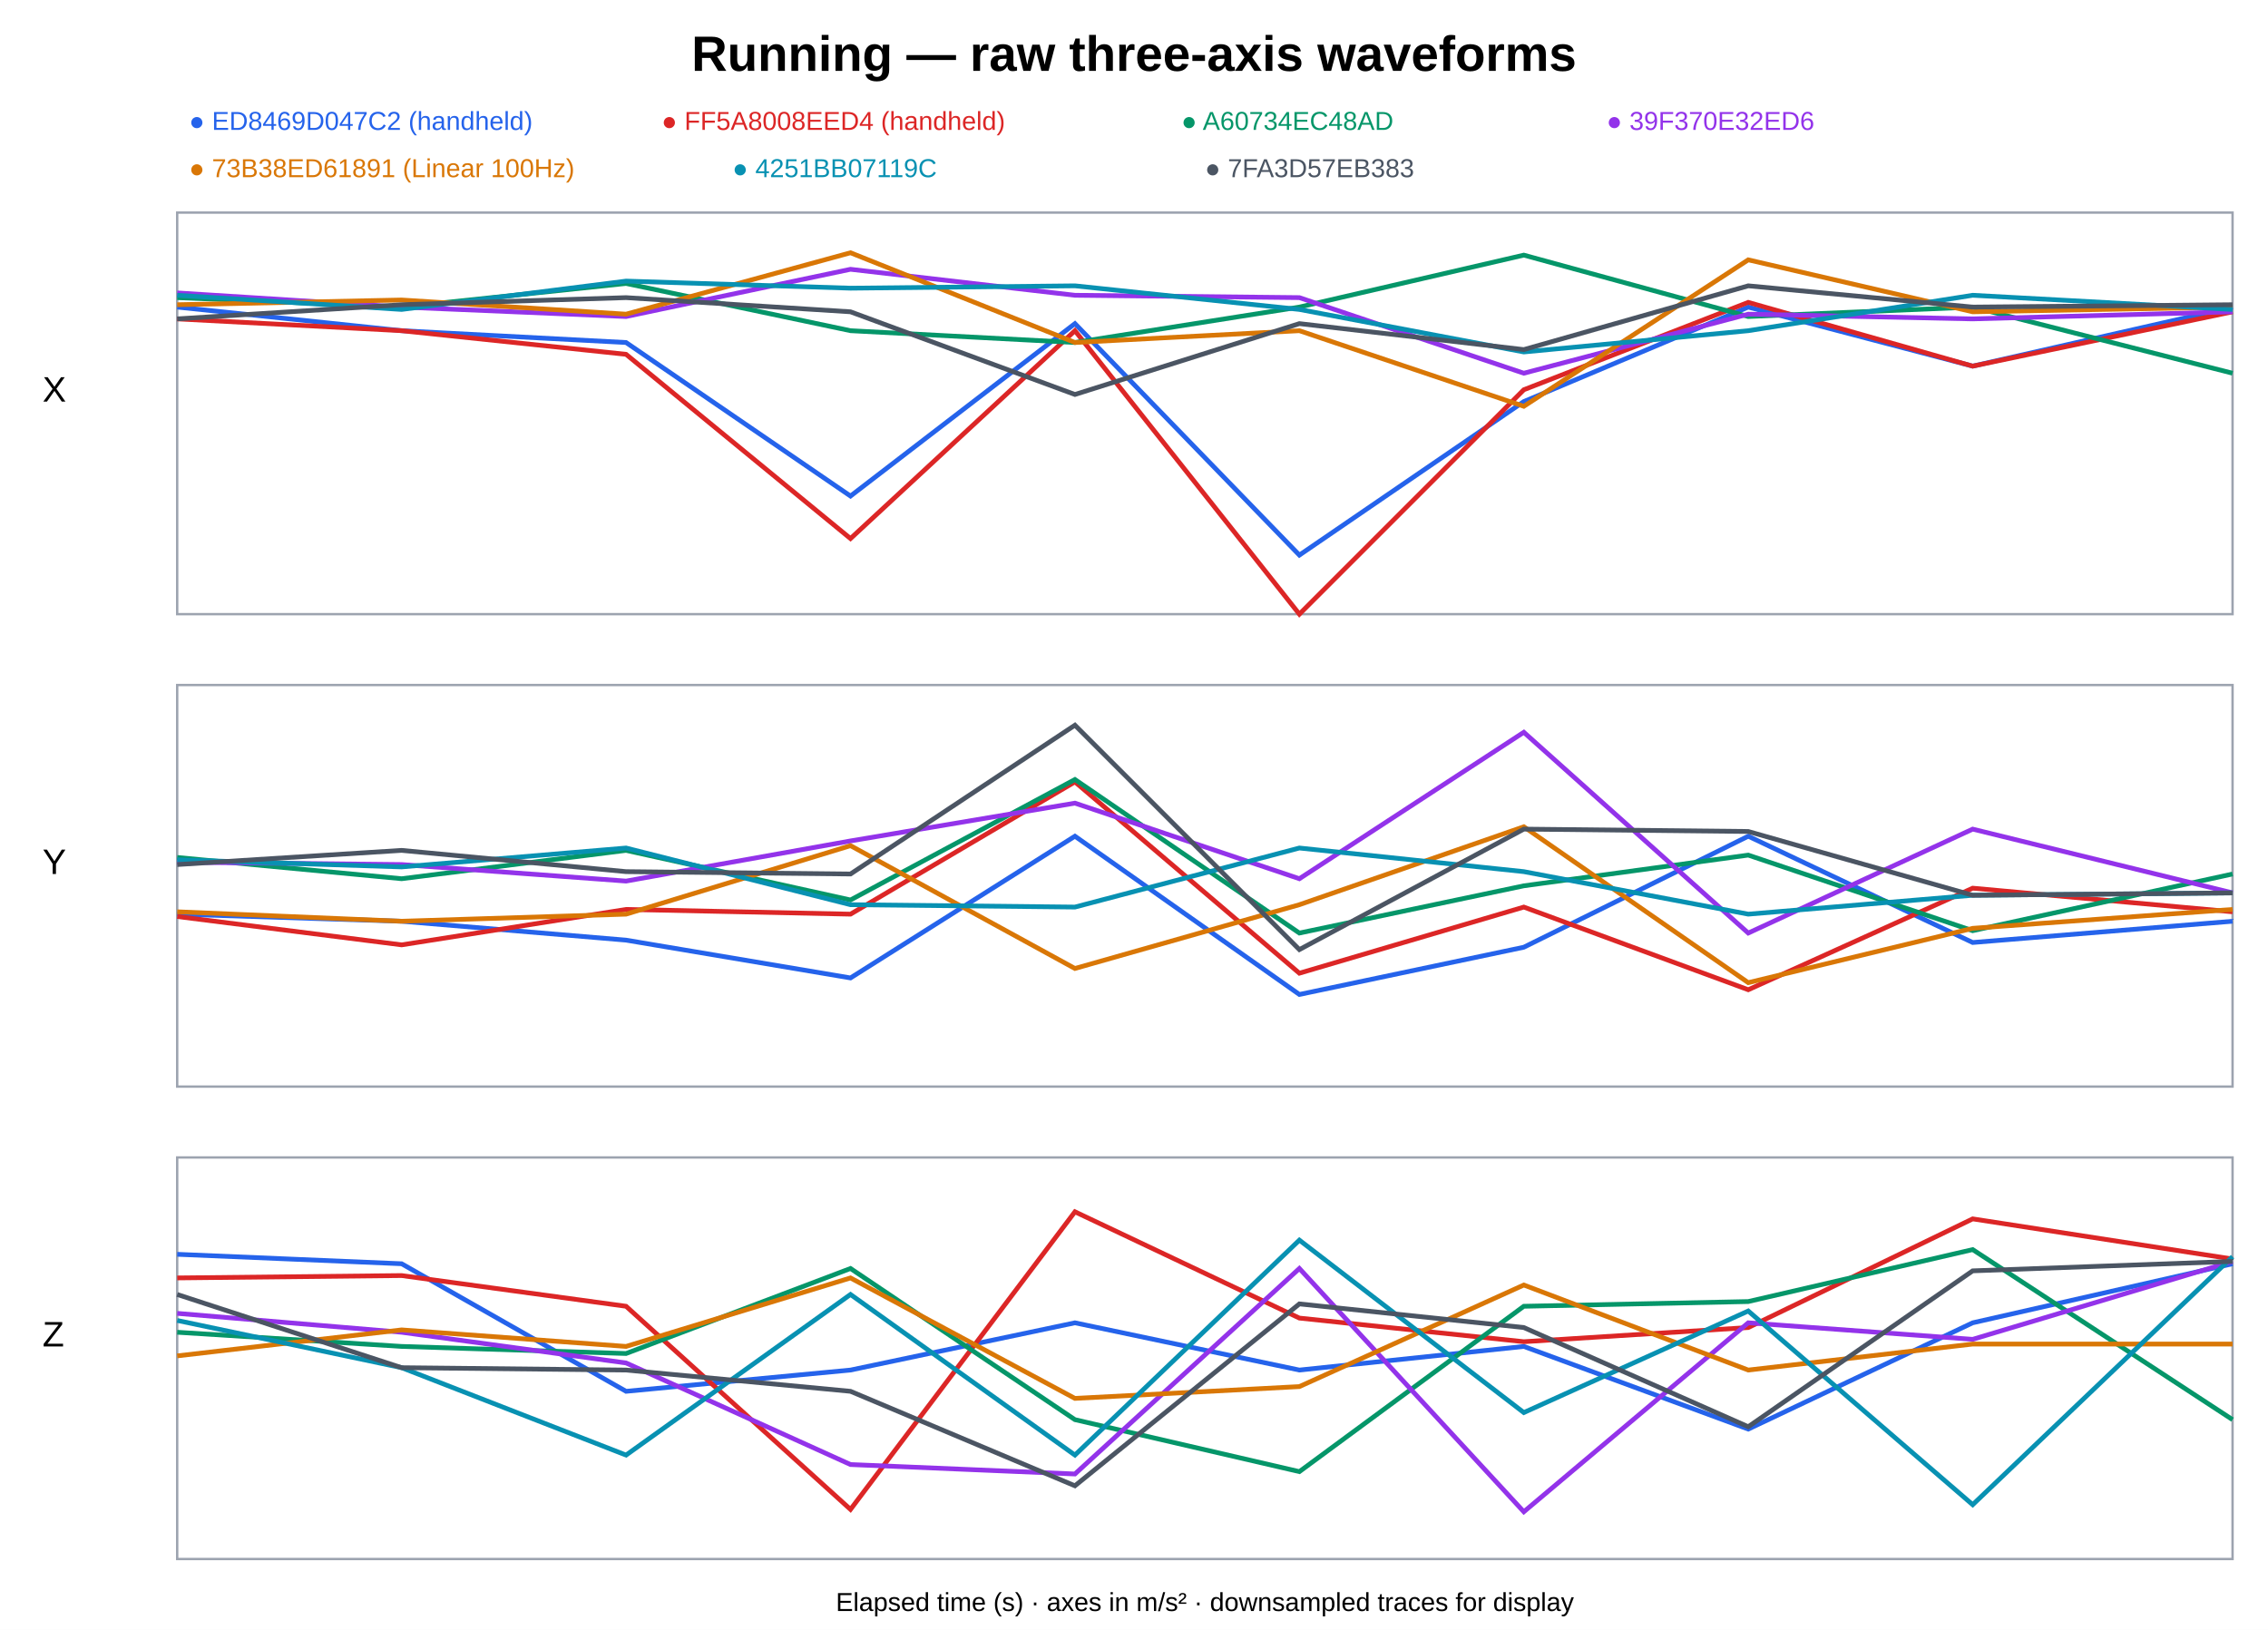
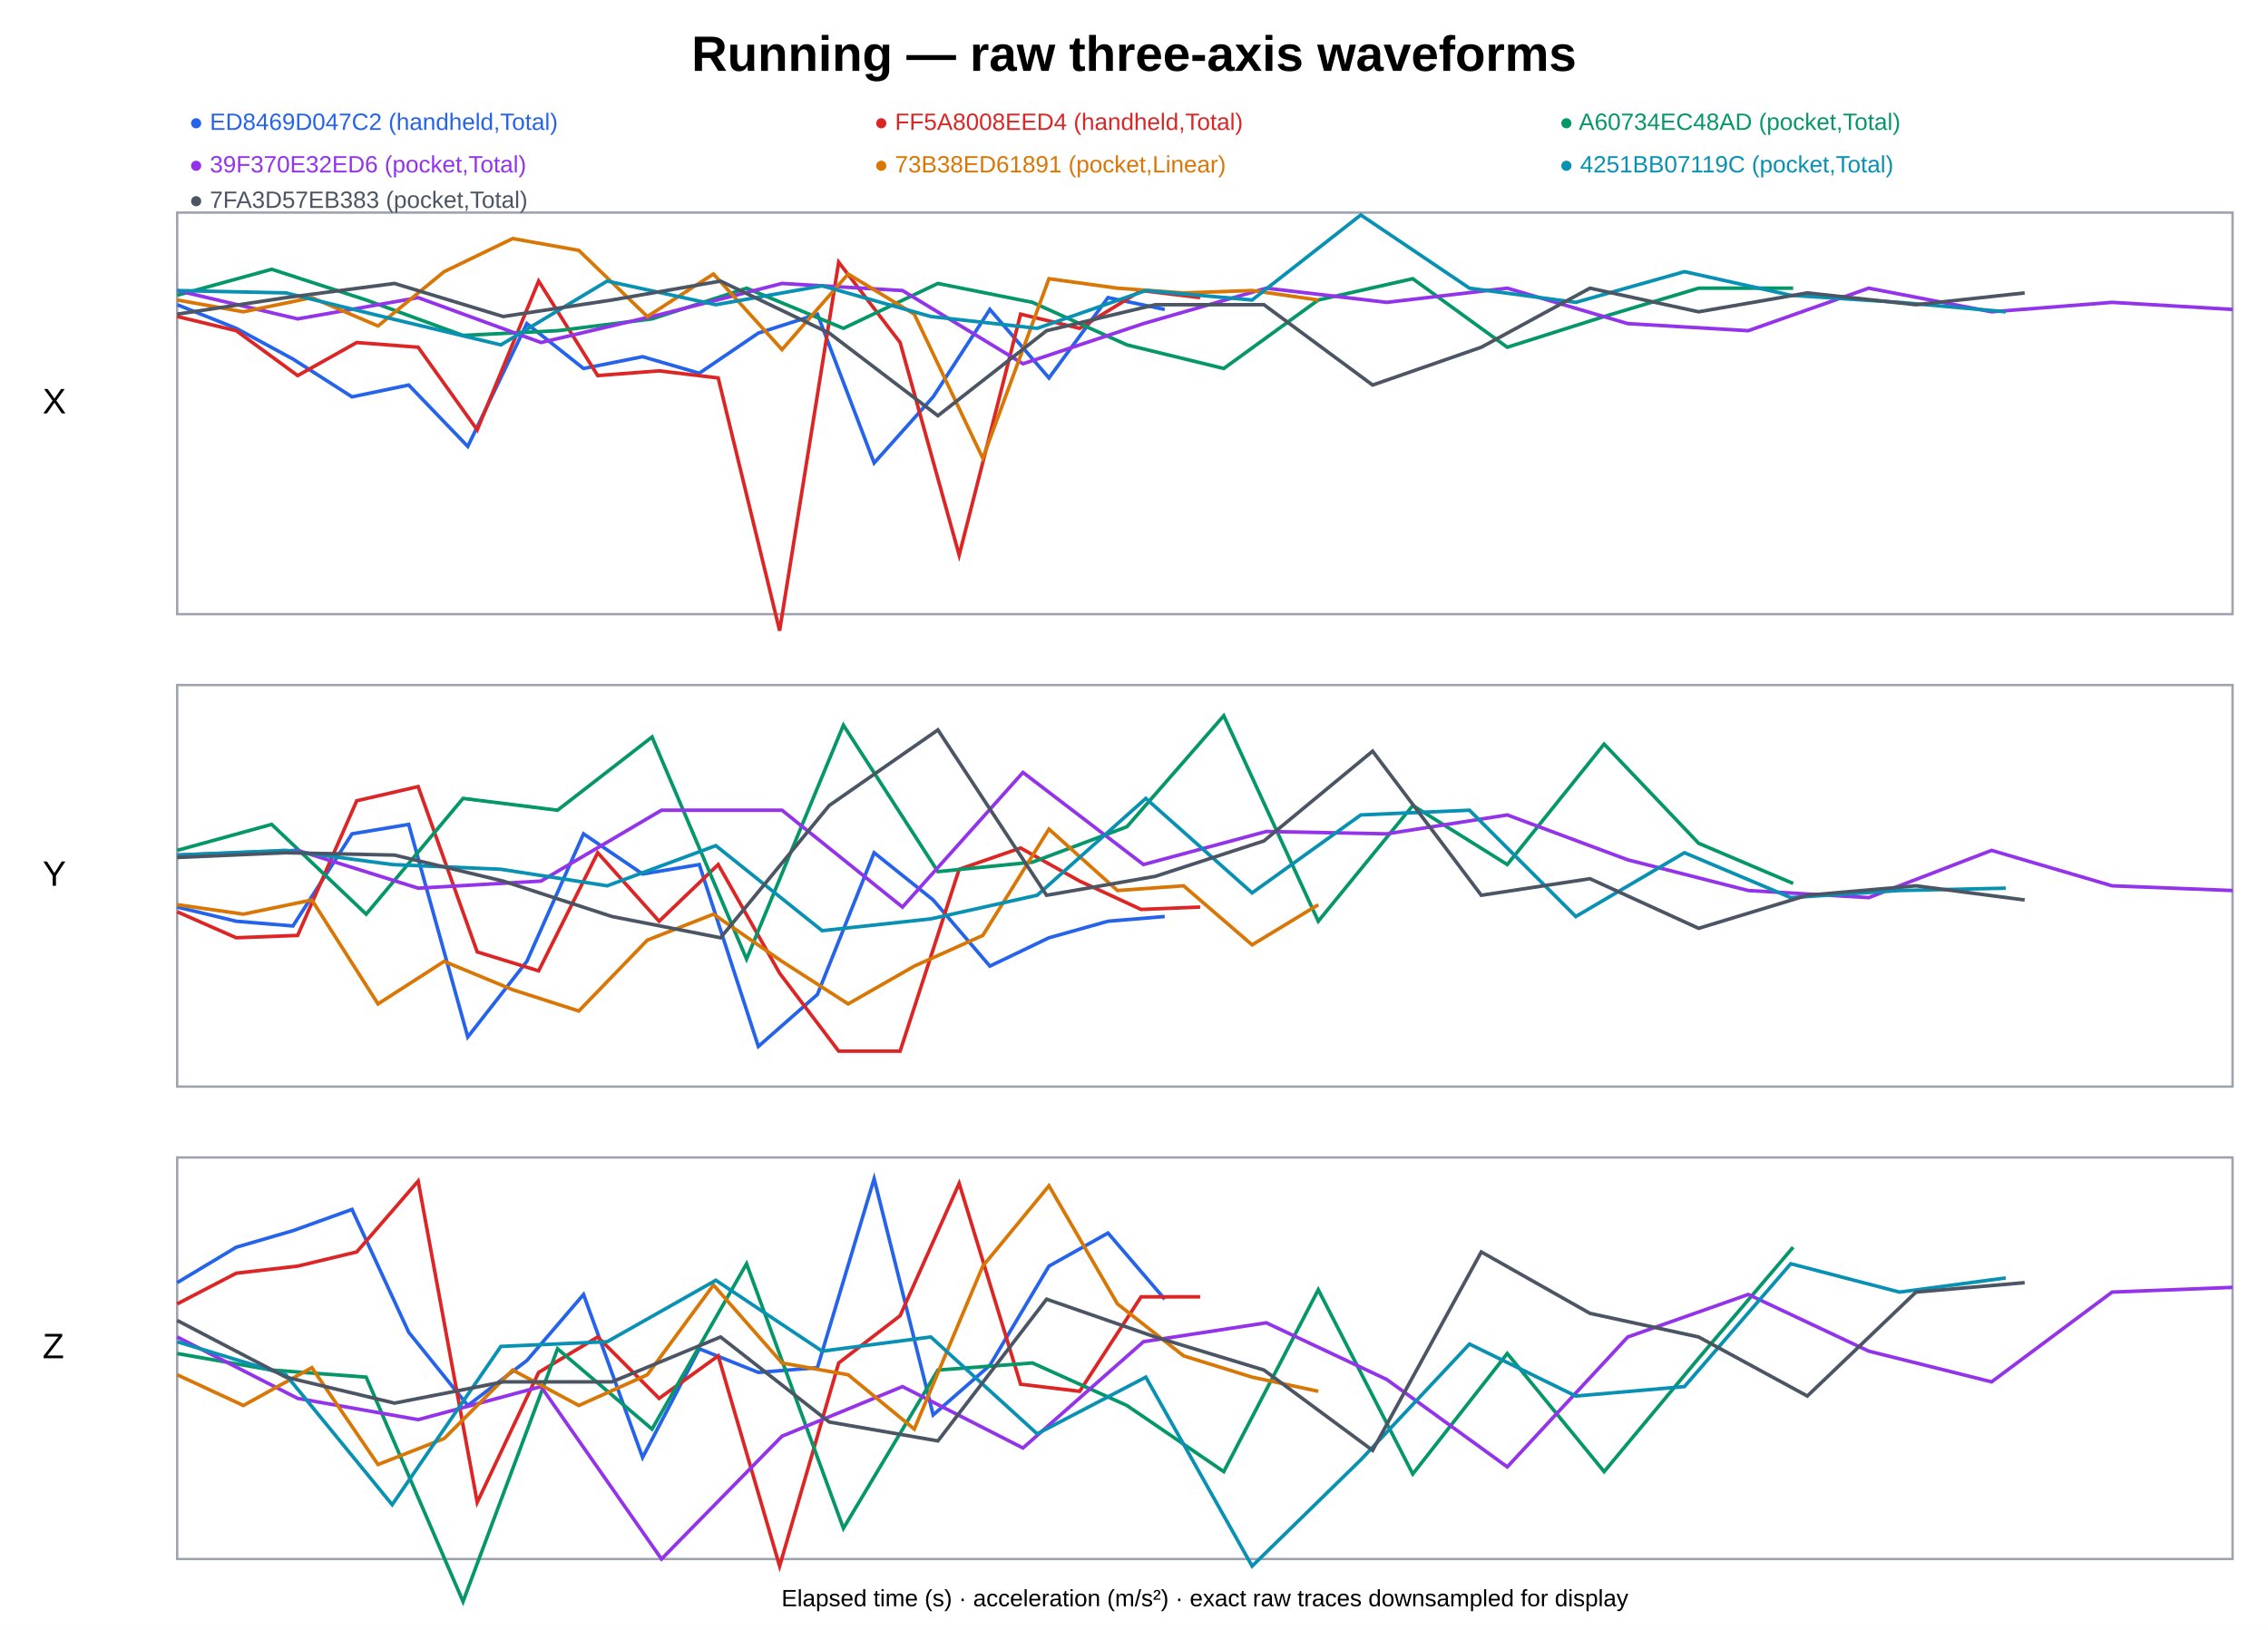
<svg xmlns="http://www.w3.org/2000/svg" width="960" height="690" viewBox="0 0 960 690">
  <rect width="100%" height="100%" fill="white" />
  <text x="480" y="30" text-anchor="middle" font-family="Arial" font-size="21" font-weight="bold">Running — raw three-axis waveforms</text>
  <g font-family="Arial" font-size="15">
-     <text x="18" y="170">X</text>
-     <text x="18" y="370">Y</text>
-     <text x="18" y="570">Z</text>
+     <text x="18" y="175">X</text>
+     <text x="18" y="375">Y</text>
+     <text x="18" y="575">Z</text>
  </g>
  <g fill="none" stroke="#9ca3af">
    <rect x="75" y="90" width="870" height="170" />
    <rect x="75" y="290" width="870" height="170" />
    <rect x="75" y="490" width="870" height="170" />
  </g>
-   <g stroke-width="2" fill="none">
-     <polyline stroke="#2563eb" points="75,130 170,140 265,145 360,210 455,137 550,235 645,170 740,130 835,155 945,130" />
-     <polyline stroke="#dc2626" points="75,135 170,140 265,150 360,228 455,140 550,260 645,165 740,128 835,155 945,132" />
-     <polyline stroke="#059669" points="75,126 170,130 265,120 360,140 455,145 550,130 645,108 740,134 835,130 945,158" />
-     <polyline stroke="#9333ea" points="75,124 170,130 265,134 360,114 455,125 550,126 645,158 740,133 835,135 945,132" />
-     <polyline stroke="#d97706" points="75,129 170,127 265,133 360,107 455,145 550,140 645,172 740,110 835,132 945,130" />
-     <polyline stroke="#0891b2" points="75,125 170,131 265,119 360,122 455,121 550,131 645,149 740,140 835,125 945,131" />
-     <polyline stroke="#4b5563" points="75,135 170,129 265,126 360,132 455,167 550,137 645,148 740,121 835,130 945,129" />
+   <g stroke-width="1.5" fill="none">
+     <polyline stroke="#2563eb" points="75,129 100,139 124,152 149,168 173,163 198,189 223,137 247,156 272,151 296,158 321,141 346,133 370,196 395,168 419,131 444,160 469,126 493,131" />
+     <polyline stroke="#dc2626" points="75,134 100,140 126,159 151,145 177,147 202,182 228,119 253,159 279,157 304,160 330,267 355,111 381,145 406,235 432,133 457,139 483,123 508,126" />
+     <polyline stroke="#059669" points="75,125 115,114 155,127 196,142 236,140 276,135 316,122 357,139 397,120 437,128 477,146 518,156 558,127 598,118 638,147 679,134 719,122 759,122" />
+     <polyline stroke="#9333ea" points="75,123 126,135 177,126 229,145 280,133 331,120 382,123 433,154 484,137 536,122 587,128 638,122 689,137 740,140 791,122 843,132 894,128 945,131" />
+     <polyline stroke="#d97706" points="75,127 103,132 132,126 160,138 188,115 217,101 245,106 274,134 302,116 331,148 359,116 387,133 416,194 444,118 473,122 501,124 530,123 558,127" />
+     <polyline stroke="#0891b2" points="75,123 121,124 166,135 212,146 257,119 303,129 348,121 394,134 439,139 485,123 530,127 576,91 622,122 667,128 713,115 758,125 804,128 849,132" />
+     <polyline stroke="#4b5563" points="75,133 121,126 167,120 213,134 259,127 305,119 351,141 397,176 443,140 489,129 535,129 581,163 627,147 673,122 719,132 765,124 811,129 857,124" />
  </g>
-   <g stroke-width="2" fill="none">
-     <polyline stroke="#2563eb" points="75,387 170,390 265,398 360,414 455,354 550,421 645,401 740,354 835,399 945,390" />
-     <polyline stroke="#dc2626" points="75,388 170,400 265,385 360,387 455,331 550,412 645,384 740,419 835,376 945,386" />
-     <polyline stroke="#059669" points="75,363 170,372 265,360 360,381 455,330 550,395 645,375 740,362 835,394 945,370" />
-     <polyline stroke="#9333ea" points="75,365 170,366 265,373 360,356 455,340 550,372 645,310 740,395 835,351 945,378" />
-     <polyline stroke="#d97706" points="75,386 170,390 265,387 360,358 455,410 550,383 645,350 740,416 835,393 945,385" />
-     <polyline stroke="#0891b2" points="75,364 170,367 265,359 360,383 455,384 550,359 645,369 740,387 835,379 945,378" />
-     <polyline stroke="#4b5563" points="75,366 170,360 265,369 360,370 455,307 550,402 645,351 740,352 835,379 945,378" />
+   <g stroke-width="1.5" fill="none">
+     <polyline stroke="#2563eb" points="75,384 100,390 124,392 149,353 173,349 198,439 223,407 247,353 272,370 296,366 321,443 346,421 370,361 395,381 419,409 444,397 469,390 493,388" />
+     <polyline stroke="#dc2626" points="75,386 100,397 126,396 151,339 177,333 202,403 228,411 253,361 279,390 304,366 330,412 355,445 381,445 406,368 432,359 457,373 483,385 508,384" />
+     <polyline stroke="#059669" points="75,360 115,349 155,387 196,338 236,343 276,312 316,406 357,307 397,369 437,365 477,350 518,303 558,390 598,341 638,366 679,315 719,357 759,374" />
+     <polyline stroke="#9333ea" points="75,362 126,360 177,376 229,373 280,343 331,343 382,384 433,327 484,366 536,352 587,353 638,345 689,364 740,377 791,380 843,360 894,375 945,377" />
+     <polyline stroke="#d97706" points="75,383 103,387 132,381 160,425 188,407 217,419 245,428 274,398 302,387 331,407 359,425 387,409 416,396 444,351 473,377 501,375 530,400 558,383" />
+     <polyline stroke="#0891b2" points="75,362 121,360 166,366 212,368 257,375 303,358 348,394 394,389 439,379 485,338 530,378 576,345 622,343 667,388 713,361 758,380 804,377 849,376" />
+     <polyline stroke="#4b5563" points="75,363 121,361 167,362 213,373 259,388 305,397 351,341 397,309 443,379 489,371 535,356 581,318 627,379 673,372 719,393 765,379 811,375 857,381" />
  </g>
-   <g stroke-width="2" fill="none">
-     <polyline stroke="#2563eb" points="75,531 170,535 265,589 360,580 455,560 550,580 645,570 740,605 835,560 945,535" />
-     <polyline stroke="#dc2626" points="75,541 170,540 265,553 360,639 455,513 550,558 645,568 740,562 835,516 945,533" />
-     <polyline stroke="#059669" points="75,564 170,570 265,573 360,537 455,601 550,623 645,553 740,551 835,529 945,601" />
-     <polyline stroke="#9333ea" points="75,556 170,564 265,577 360,620 455,624 550,537 645,640 740,560 835,567 945,534" />
-     <polyline stroke="#d97706" points="75,574 170,563 265,570 360,541 455,592 550,587 645,544 740,580 835,569 945,569" />
-     <polyline stroke="#0891b2" points="75,559 170,579 265,616 360,548 455,616 550,525 645,598 740,555 835,637 945,532" />
-     <polyline stroke="#4b5563" points="75,548 170,579 265,580 360,589 455,629 550,552 645,562 740,604 835,538 945,534" />
+   <g stroke-width="1.5" fill="none">
+     <polyline stroke="#2563eb" points="75,543 100,528 124,521 149,512 173,564 198,595 223,576 247,548 272,617 296,571 321,581 346,579 370,499 395,599 419,578 444,536 469,522 493,550" />
+     <polyline stroke="#dc2626" points="75,552 100,539 126,536 151,530 177,500 202,636 228,581 253,566 279,592 304,574 330,663 355,577 381,557 406,501 432,586 457,589 483,549 508,549" />
+     <polyline stroke="#059669" points="75,573 115,580 155,583 196,678 236,571 276,605 316,535 357,647 397,580 437,577 477,595 518,623 558,546 598,624 638,573 679,623 719,575 759,528" />
+     <polyline stroke="#9333ea" points="75,566 126,592 177,601 229,587 280,660 331,608 382,587 433,613 484,568 536,560 587,584 638,621 689,566 740,548 791,572 843,585 894,547 945,545" />
+     <polyline stroke="#d97706" points="75,582 103,595 132,579 160,620 188,609 217,580 245,595 274,582 302,544 331,577 359,582 387,605 416,536 444,502 473,552 501,574 530,583 558,589" />
+     <polyline stroke="#0891b2" points="75,568 121,582 166,637 212,570 257,568 303,542 348,572 394,566 439,607 485,583 530,663 576,618 622,569 667,591 713,587 758,535 804,547 849,541" />
+     <polyline stroke="#4b5563" points="75,559 121,583 167,594 213,585 259,585 305,566 351,602 397,610 443,550 489,566 535,580 581,614 627,530 673,556 719,566 765,591 811,547 857,543" />
  </g>
-   <g font-family="Arial" font-size="11">
-     <text x="80" y="55" fill="#2563eb">● ED8469D047C2 (handheld)</text>
-     <text x="280" y="55" fill="#dc2626">● FF5A8008EED4 (handheld)</text>
-     <text x="500" y="55" fill="#059669">● A60734EC48AD</text>
-     <text x="680" y="55" fill="#9333ea">● 39F370E32ED6</text>
-     <text x="80" y="75" fill="#d97706">● 73B38ED61891 (Linear 100Hz)</text>
-     <text x="310" y="75" fill="#0891b2">● 4251BB07119C</text>
-     <text x="510" y="75" fill="#4b5563">● 7FA3D57EB383</text>
-     <text x="510" y="682" text-anchor="middle">Elapsed time (s) · axes in m/s² · downsampled traces for display</text>
+   <g font-family="Arial" font-size="10">
+     <text x="80" y="55" fill="#2563eb">● ED8469D047C2 (handheld,Total)</text>
+     <text x="370" y="55" fill="#dc2626">● FF5A8008EED4 (handheld,Total)</text>
+     <text x="660" y="55" fill="#059669">● A60734EC48AD (pocket,Total)</text>
+     <text x="80" y="73" fill="#9333ea">● 39F370E32ED6 (pocket,Total)</text>
+     <text x="370" y="73" fill="#d97706">● 73B38ED61891 (pocket,Linear)</text>
+     <text x="660" y="73" fill="#0891b2">● 4251BB07119C (pocket,Total)</text>
+     <text x="80" y="88" fill="#4b5563">● 7FA3D57EB383 (pocket,Total)</text>
+     <text x="510" y="680" text-anchor="middle">Elapsed time (s) · acceleration (m/s²) · exact raw traces downsampled for display</text>
  </g>
</svg>
